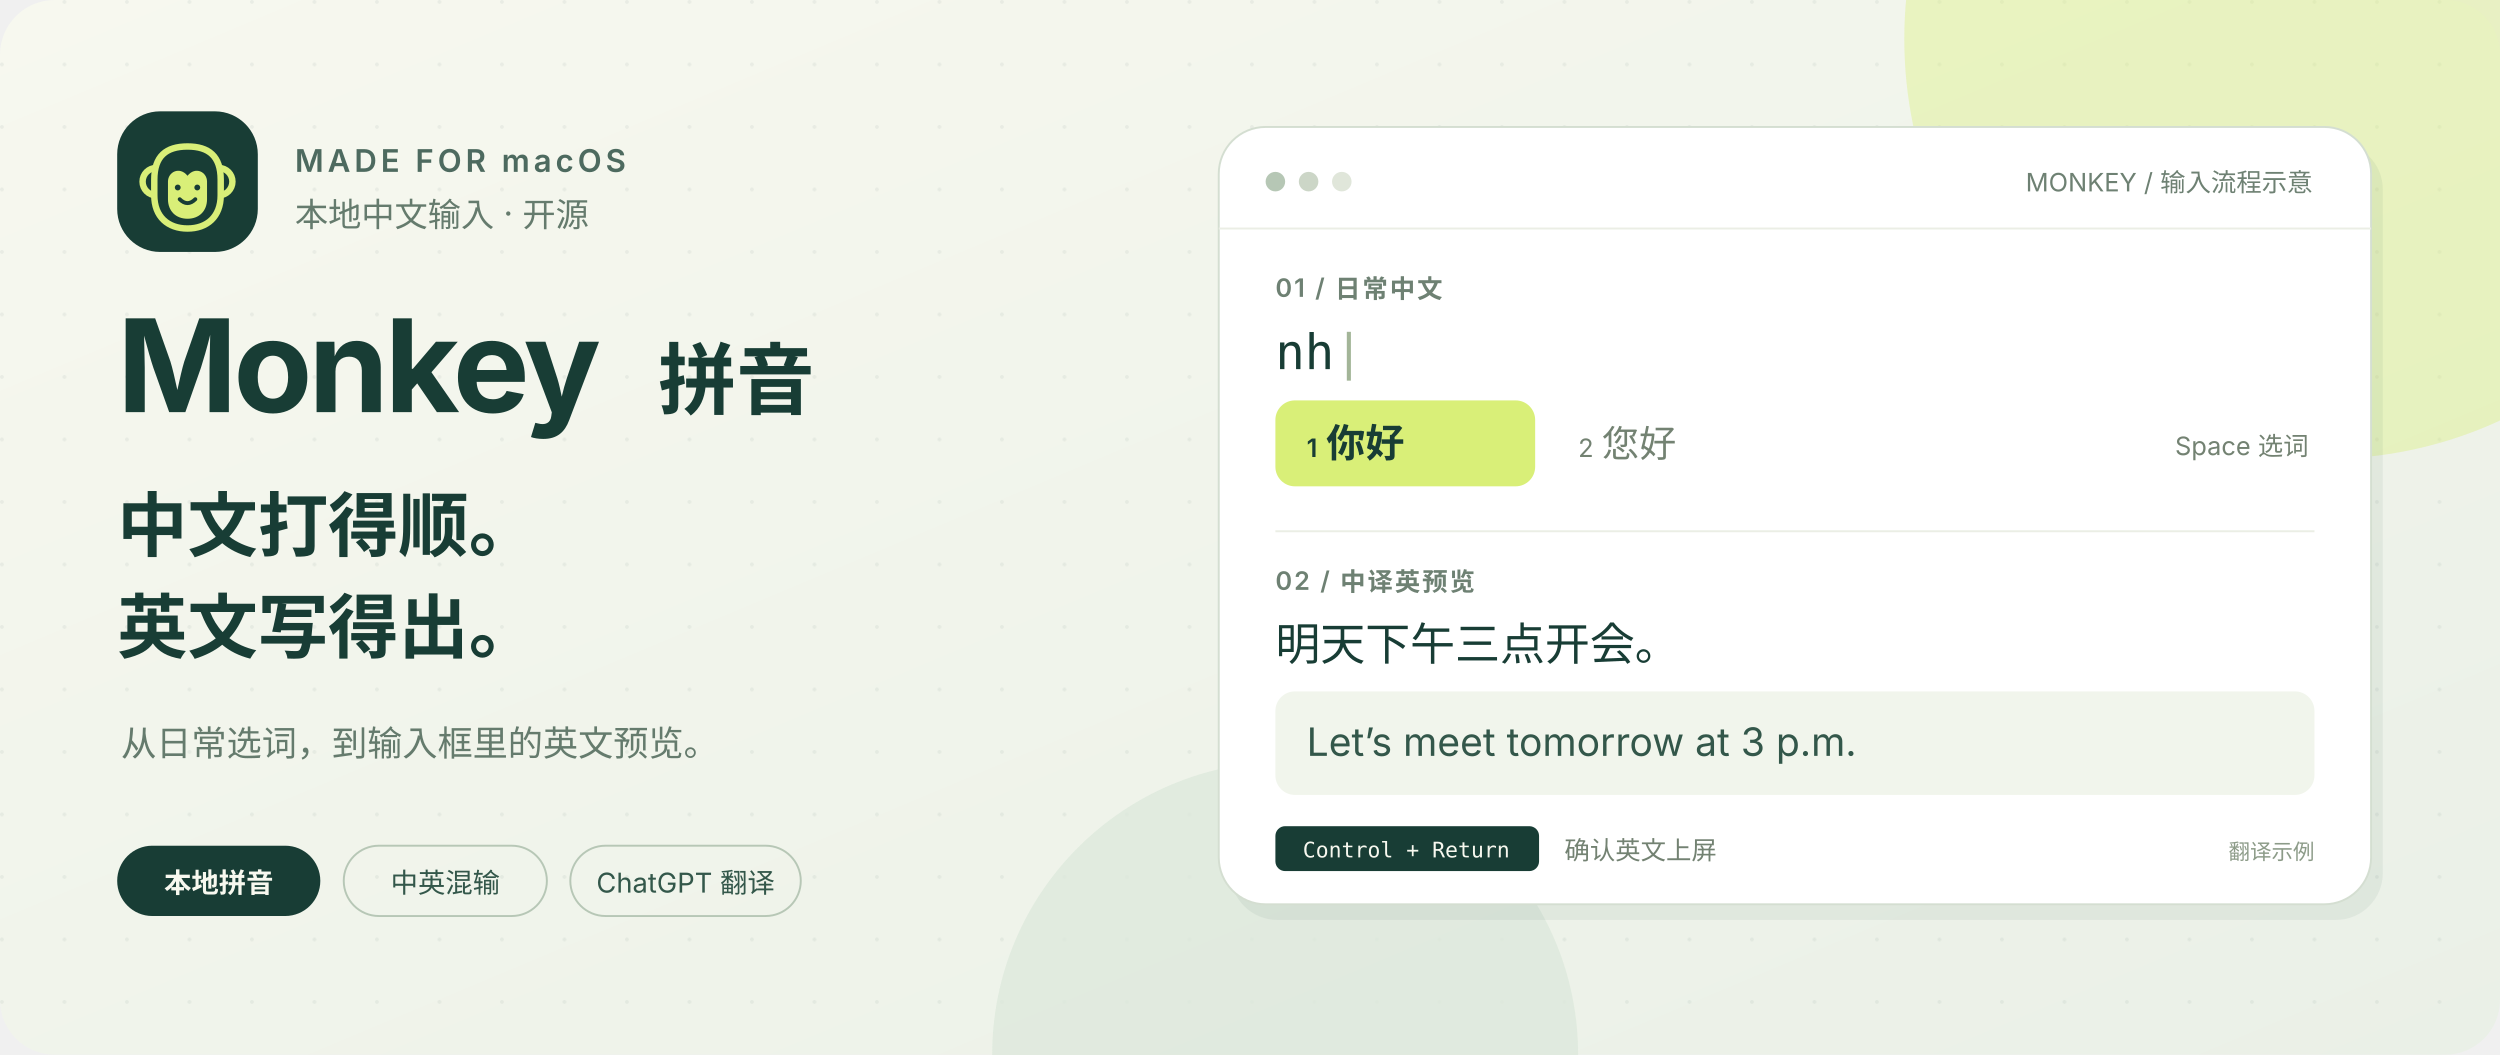
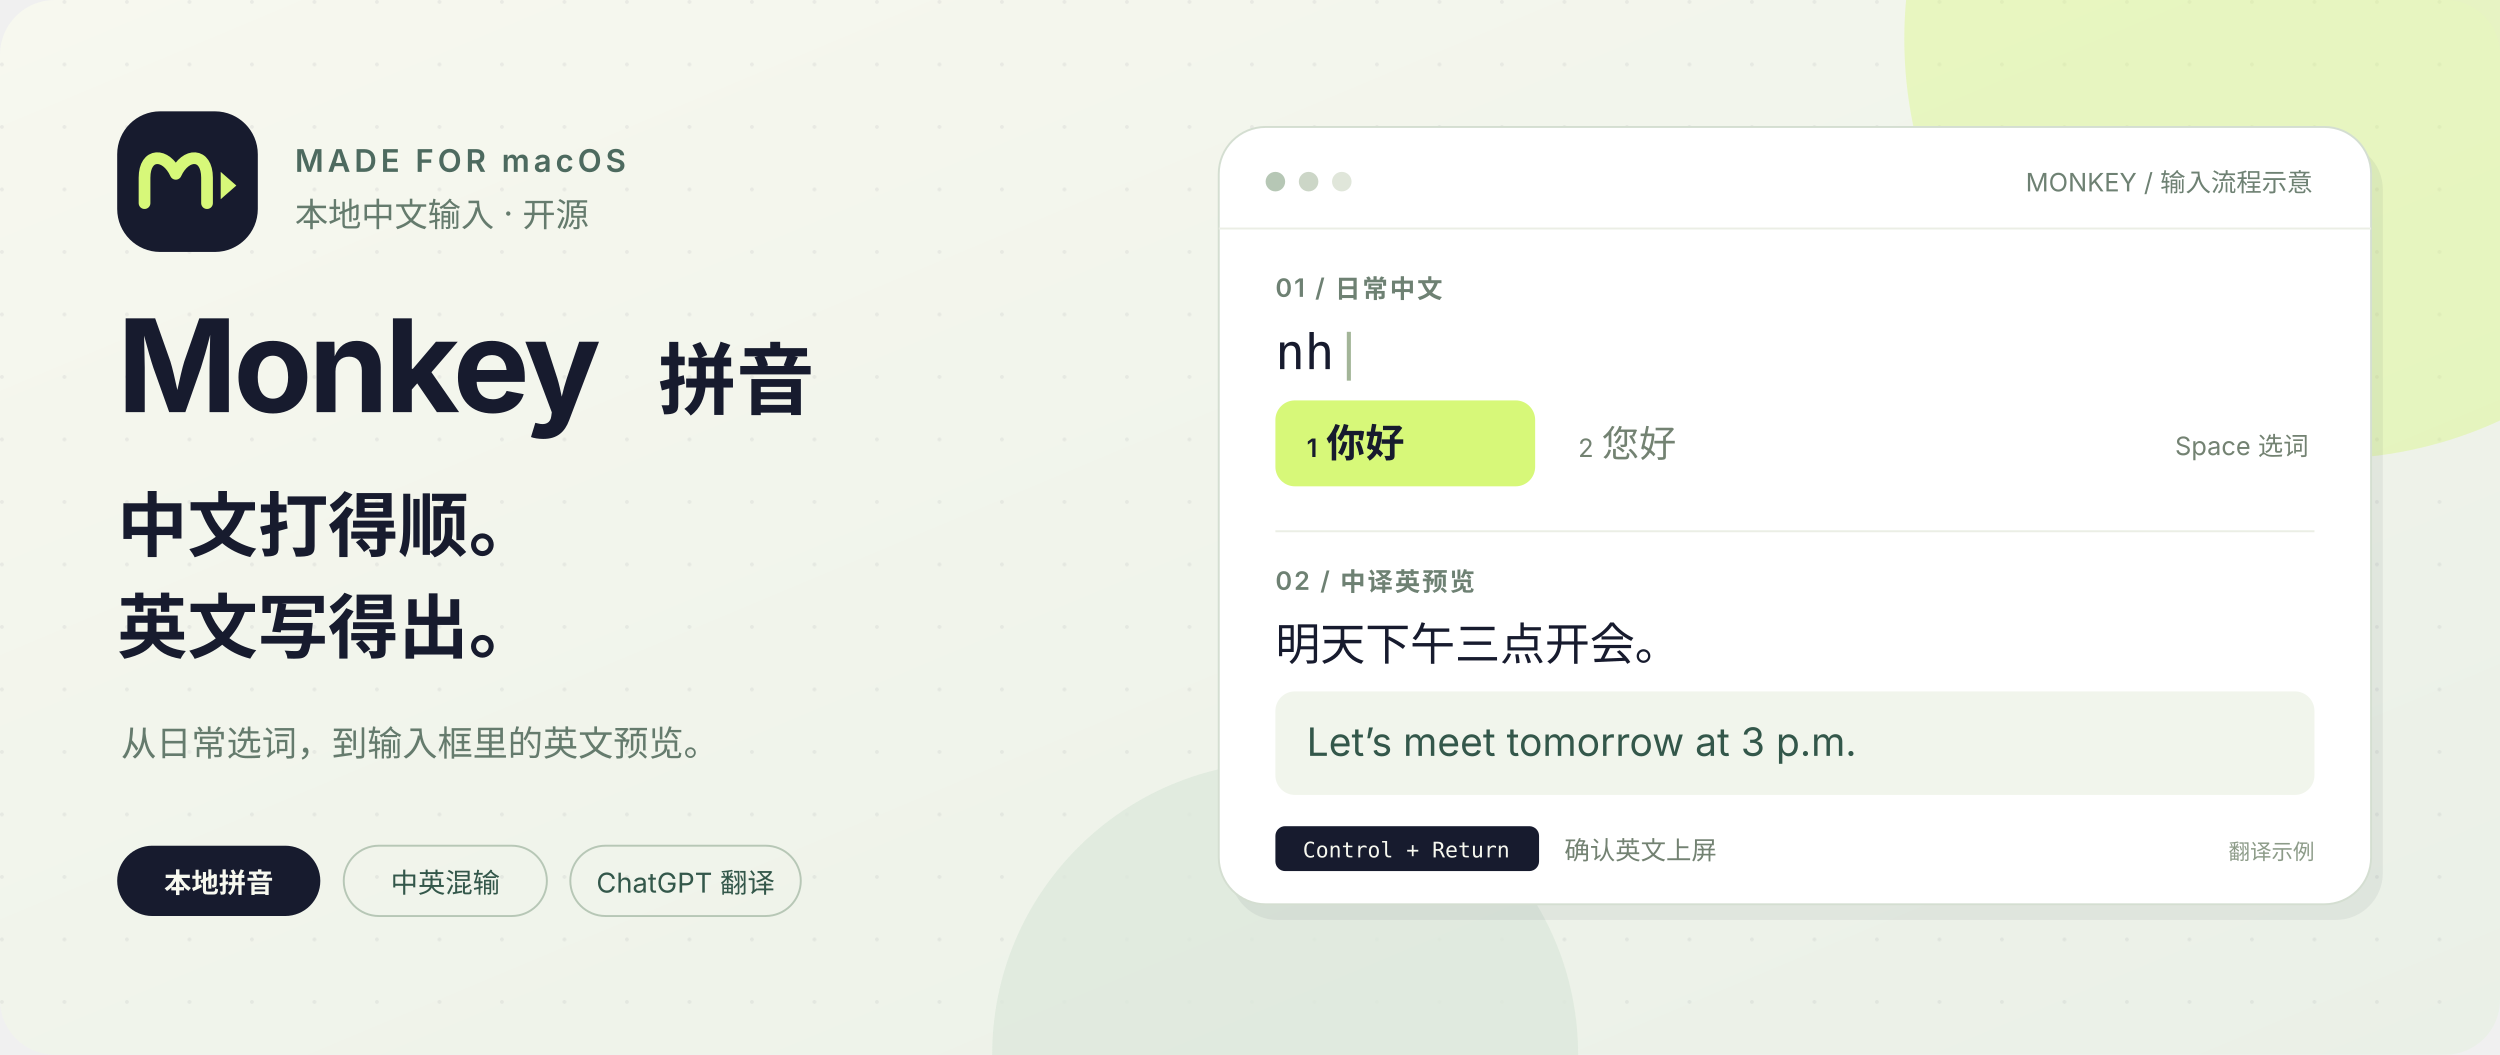
<svg xmlns="http://www.w3.org/2000/svg" width="1280" height="540" viewBox="0 0 1280 540" role="img" aria-labelledby="title desc">
  <defs>
    <linearGradient id="paper" x1="0" y1="0" x2="1" y2="1">
      <stop stop-color="#F7F8EF" />
      <stop offset="1" stop-color="#EAF0E7" />
    </linearGradient>
    <pattern id="grid" width="32" height="32" patternUnits="userSpaceOnUse">
-       <circle cx="1" cy="1" r="1" fill="#183D35" opacity=".055" />
+       <circle cx="1" cy="1" r="1" fill="#171B2E" opacity=".055" />
    </pattern>
  </defs>
  <rect width="1280" height="540" rx="28" fill="url(#paper)" />
  <rect width="1280" height="540" rx="28" fill="url(#grid)" />
-   <circle cx="1190" cy="20" r="215" fill="#D9EF78" opacity=".38" />
+   <circle cx="1190" cy="20" r="215" fill="#D7F879" opacity=".38" />
  <circle cx="658" cy="540" r="150" fill="#DDE9DC" opacity=".8" />
  <g font-family="-apple-system, BlinkMacSystemFont, 'PingFang SC', 'Microsoft YaHei', sans-serif">
-     <rect x="60" y="57" width="72" height="72" rx="22" fill="#183D35" />
-     <g transform="translate(72 68)" stroke="#D9EF78" stroke-width="3.3" stroke-linecap="round" stroke-linejoin="round">
-       <circle cx="8" cy="25" r="7" fill="#183D35" />
-       <circle cx="40" cy="25" r="7" fill="#183D35" />
-       <path d="M7 24C7 12 13 7 24 7s17 5 17 17v8c0 11-7 17-17 17S7 43 7 32Z" fill="#183D35" />
-       <path d="M14 25c0-5 6-8 10-3 4-5 10-2 10 3v9c0 6-4 10-10 10s-10-4-10-10Z" fill="#D9EF78" stroke="none" />
-       <path d="M20 34q4 4 8 0" stroke="#183D35" stroke-width="2" fill="none" />
-       <circle cx="19" cy="28" r="1.5" stroke="none" fill="#183D35" />
-       <circle cx="29" cy="28" r="1.5" stroke="none" fill="#183D35" />
+     <rect x="60" y="57" width="72" height="72" rx="22" fill="#171B2E" />
+     <g transform="translate(72 68)" fill="none" stroke="#D7F879" stroke-width="6" stroke-linecap="round" stroke-linejoin="round">
+       <path d="M2 36V23C2 10 13 10 18 21C23 10 34 10 34 23V36" />
+       <path d="M41 20L49 27L41 34Z" fill="#D7F879" stroke="none" />
    </g>
    <text x="151" y="88" font-size="16" font-weight="600" letter-spacing="2" fill="#4D6A5F">MADE FOR macOS</text>
    <text x="151" y="116" font-size="17" fill="#657B6D">本地中文输入 · 开源</text>
-     <text x="60" y="211" font-size="66" font-weight="750" letter-spacing="-2" fill="#183D35">Monkey</text>
-     <text x="337" y="209" font-size="40" font-weight="600" fill="#183D35">拼音</text>
-     <text x="60" y="282" font-size="36" font-weight="600" fill="#183D35">中文打得顺。</text>
-     <text x="60" y="334" font-size="36" font-weight="600" fill="#183D35">英文写得出。</text>
+     <text x="60" y="211" font-size="66" font-weight="750" letter-spacing="-2" fill="#171B2E">Monkey</text>
+     <text x="337" y="209" font-size="40" font-weight="600" fill="#171B2E">拼音</text>
+     <text x="60" y="282" font-size="36" font-weight="600" fill="#171B2E">中文打得顺。</text>
+     <text x="60" y="334" font-size="36" font-weight="600" fill="#171B2E">英文写得出。</text>
    <text x="62" y="387" font-size="18" fill="#657B6D">从日常选词，到输入框里的英文预览。</text>
-     <rect x="60" y="433" width="104" height="36" rx="18" fill="#183D35" />
+     <rect x="60" y="433" width="104" height="36" rx="18" fill="#171B2E" />
    <text x="112" y="457" text-anchor="middle" font-size="14" font-weight="600" fill="#F7F8EF">本地拼音</text>
    <rect x="176" y="433" width="104" height="36" rx="18" fill="none" stroke="#B7C7B6" />
    <text x="228" y="457" text-anchor="middle" font-size="14" fill="#33574A">中英混输</text>
    <rect x="292" y="433" width="118" height="36" rx="18" fill="none" stroke="#B7C7B6" />
    <text x="351" y="457" text-anchor="middle" font-size="14" fill="#33574A">ChatGPT 翻译</text>
-     <rect x="630" y="73" width="590" height="398" rx="24" fill="#183D35" opacity=".06" />
+     <rect x="630" y="73" width="590" height="398" rx="24" fill="#171B2E" opacity=".06" />
    <rect x="624" y="65" width="590" height="398" rx="24" fill="#FFFFFF" stroke="#D4DED1" />
    <circle cx="653" cy="93" r="5" fill="#B6C7B5" />
    <circle cx="670" cy="93" r="5" fill="#CCD6C7" />
    <circle cx="687" cy="93" r="5" fill="#E0E6DA" />
    <text x="1184" y="98" text-anchor="end" font-size="13" fill="#6E8173">MONKEY / 输入流程示意</text>
    <path d="M624 117h590" stroke="#EBEEE5" />
    <text x="653" y="152" font-size="13" font-weight="600" letter-spacing="1" fill="#6E8173">01 / 日常中文</text>
-     <text x="653" y="189" font-family="'SFMono-Regular', Consolas, monospace" font-size="25" fill="#183D35">nh<tspan fill="#A3B598"> |</tspan>
+     <text x="653" y="189" font-family="'SFMono-Regular', Consolas, monospace" font-size="25" fill="#171B2E">nh<tspan fill="#A3B598"> |</tspan>
    </text>
-     <rect x="653" y="205" width="133" height="44" rx="10" fill="#D9EF78" />
-     <text x="669" y="234" font-size="20" font-weight="600" fill="#183D35">
+     <rect x="653" y="205" width="133" height="44" rx="10" fill="#D7F879" />
+     <text x="669" y="234" font-size="20" font-weight="600" fill="#171B2E">
      <tspan font-size="13">1 </tspan> 你好</text>
    <text x="808" y="234" font-size="19" fill="#738272">
      <tspan font-size="13">2 </tspan> 您好</text>
    <text x="1182" y="233" text-anchor="end" font-size="13" fill="#738272">Space 选词</text>
    <path d="M653 272h532" stroke="#EBEEE5" />
    <text x="653" y="302" font-size="13" font-weight="600" letter-spacing="1" fill="#6E8173">02 / 中译英预览</text>
-     <text x="653" y="338" font-size="23" font-weight="500" fill="#183D35">明天下午三点开会。</text>
+     <text x="653" y="338" font-size="23" font-weight="500" fill="#171B2E">明天下午三点开会。</text>
    <rect x="653" y="354" width="532" height="53" rx="10" fill="#F1F5EC" />
    <text x="669" y="387" font-size="20" fill="#33574A">Let’s meet tomorrow at 3 p.m.</text>
-     <rect x="653" y="423" width="135" height="23" rx="5" fill="#183D35" />
+     <rect x="653" y="423" width="135" height="23" rx="5" fill="#171B2E" />
    <text x="720" y="439" text-anchor="middle" font-size="11" font-family="'SFMono-Regular', Consolas, monospace" fill="#F7F8EF">Control + Return</text>
    <text x="801" y="440" font-size="13" fill="#738272">确认英文上屏</text>
    <text x="1185" y="440" text-anchor="end" font-size="11" fill="#8C9B88">翻译示例</text>
  </g>
</svg>
